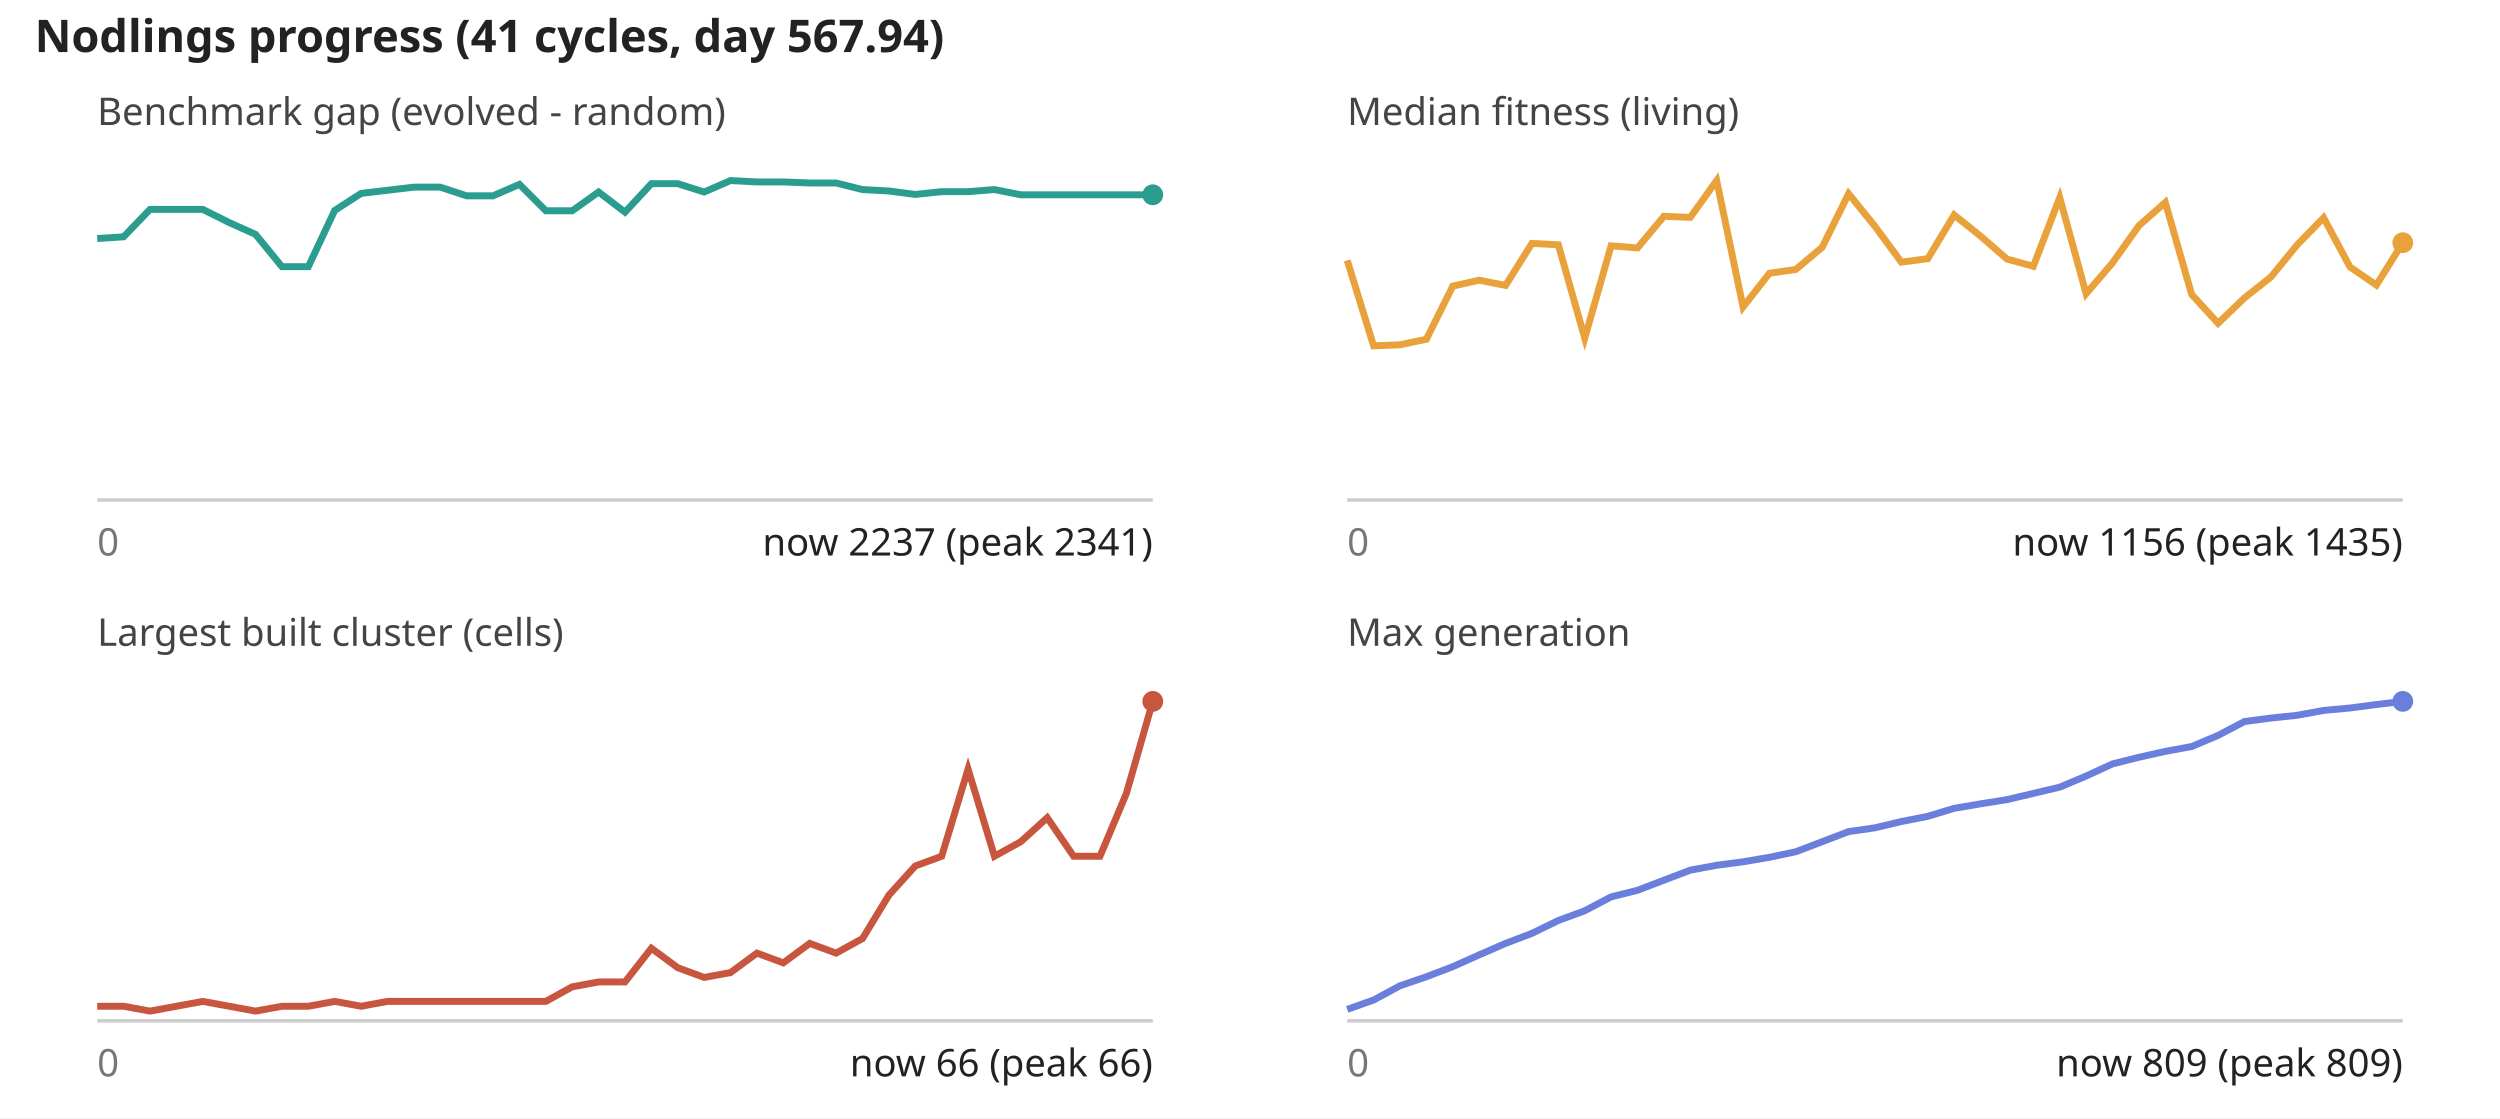
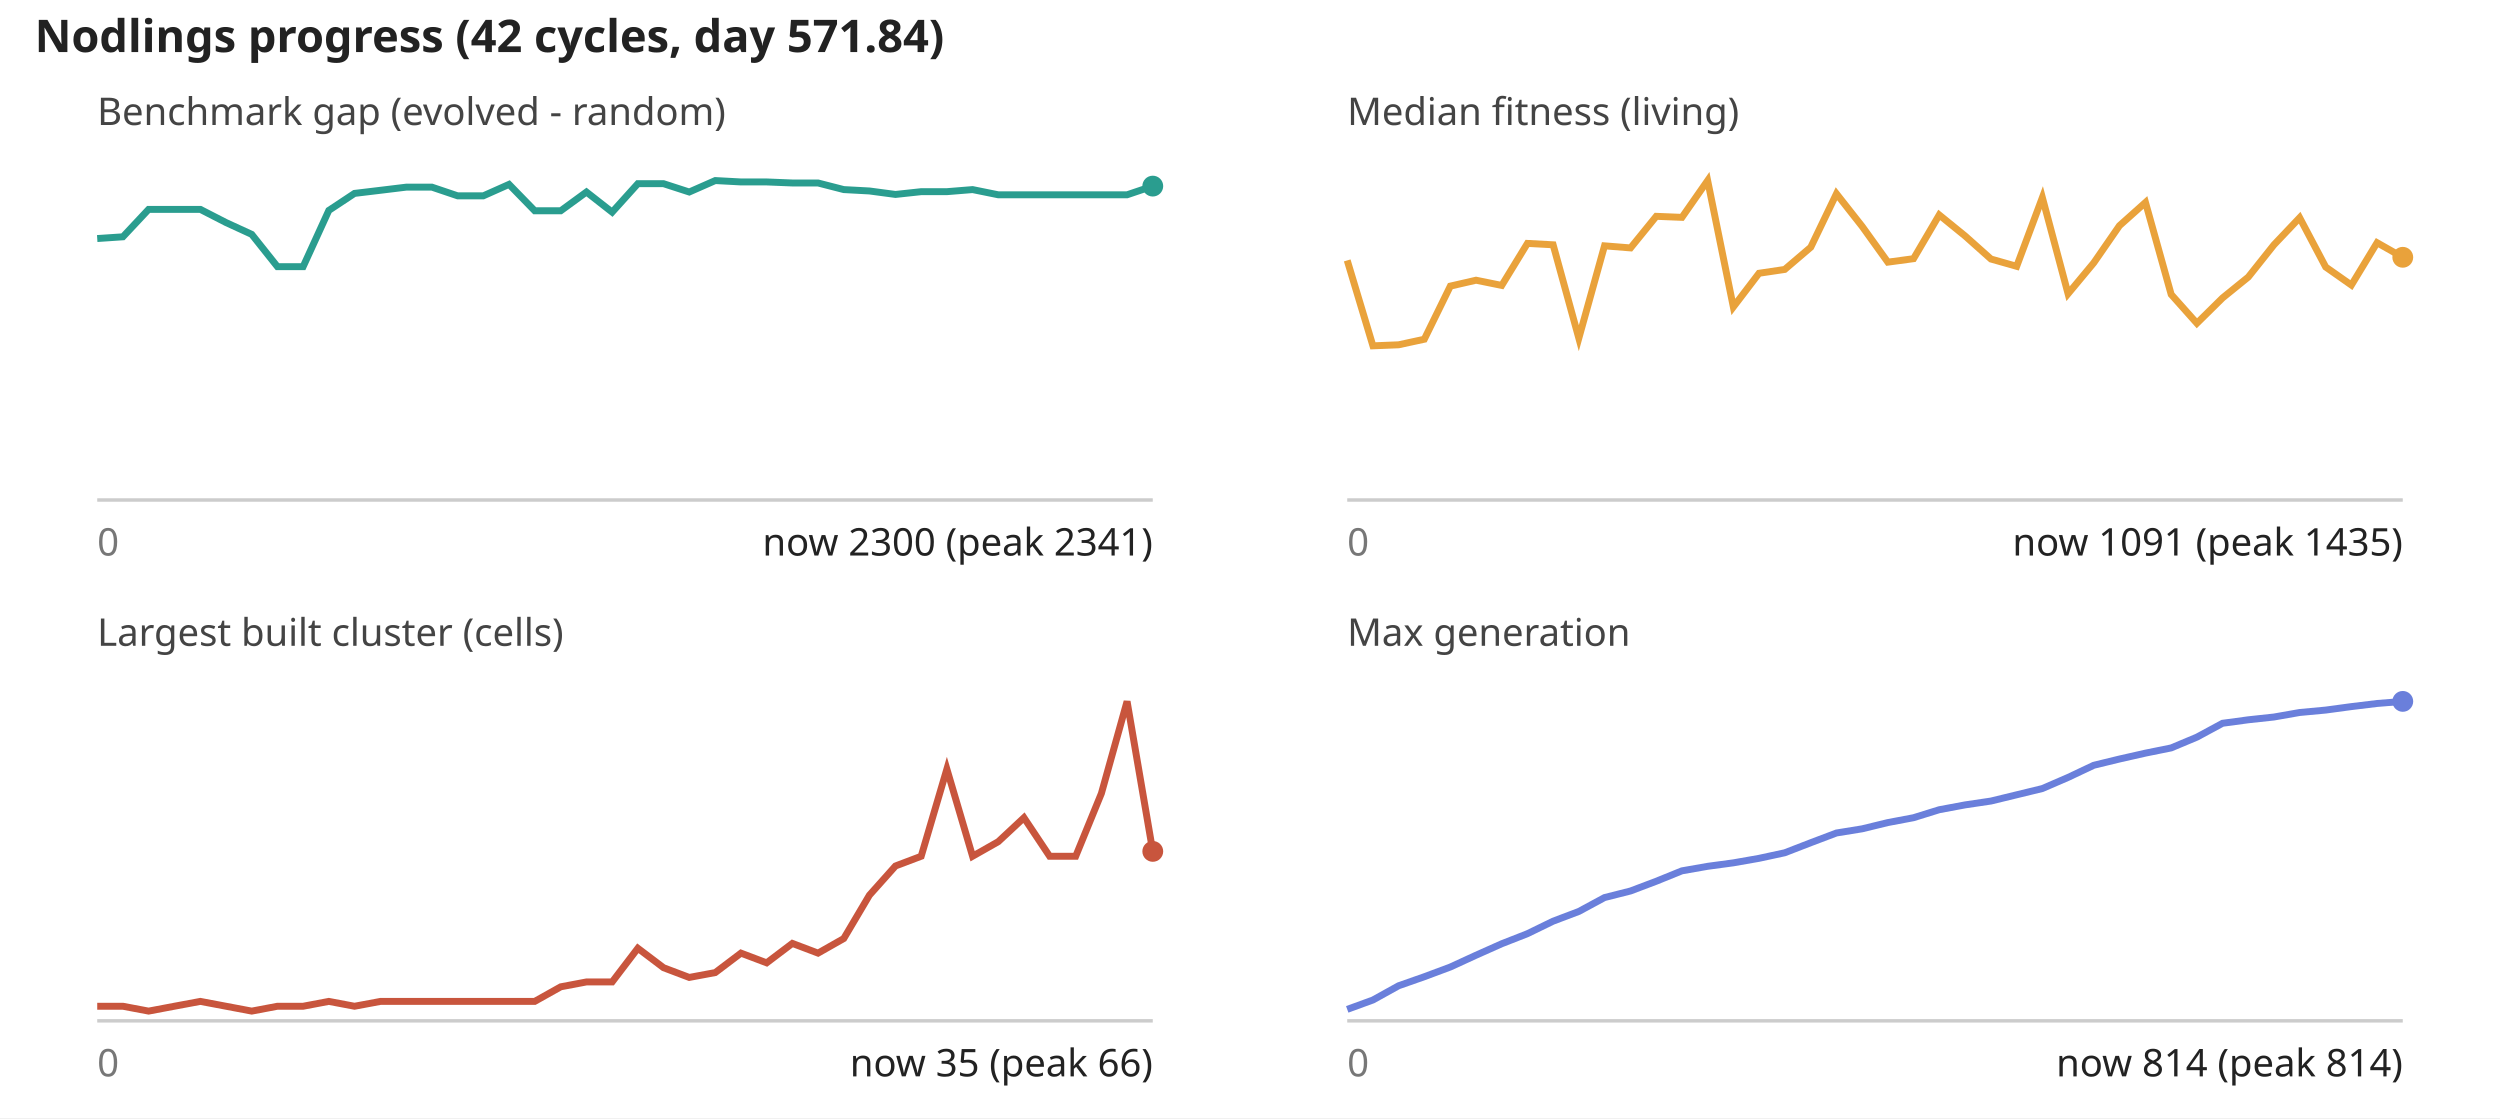
<svg xmlns="http://www.w3.org/2000/svg" viewBox="0 0 720 322" font-family="sans-serif" font-size="11">
  <rect width="100%" height="100%" fill="#fff" />
-   <text x="10" y="15" font-size="13" font-weight="bold" fill="#222">Nodlings progress (41 cycles, day 567.94)</text>
+   <text x="10" y="15" font-size="13" font-weight="bold" fill="#222">Nodlings progress (42 cycles, day 571.84)</text>
  <text x="28" y="36" fill="#444">Benchmark gap (evolved - random)</text>
  <line x1="28" y1="144" x2="332" y2="144" stroke="#ccc" />
-   <polyline fill="none" stroke="#2a9d8f" stroke-width="2" points="28.0,68.7 35.6,68.2 43.2,60.3 50.8,60.3 58.4,60.3 66.0,64.1 73.6,67.5 81.2,76.8 88.8,76.8 96.4,60.6 104.0,55.7 111.6,54.8 119.2,53.9 126.8,53.9 134.4,56.4 142.0,56.4 149.6,53.1 157.2,60.7 164.8,60.7 172.4,55.3 180.0,61.1 187.6,52.9 195.2,52.9 202.8,55.3 210.4,52.0 218.0,52.4 225.6,52.4 233.2,52.7 240.8,52.7 248.4,54.6 256.0,55.0 263.6,56.0 271.2,55.2 278.8,55.2 286.4,54.6 294.0,56.1 301.6,56.1 309.2,56.1 316.8,56.1 324.4,56.1 332.0,56.1" />
-   <circle cx="332.0" cy="56.1" r="3" fill="#2a9d8f" />
+   <polyline fill="none" stroke="#2a9d8f" stroke-width="2" points="28.0,68.7 35.4,68.2 42.8,60.3 50.2,60.3 57.7,60.3 65.1,64.1 72.5,67.5 79.9,76.8 87.3,76.8 94.7,60.6 102.1,55.7 109.6,54.8 117.0,53.9 124.4,53.9 131.8,56.4 139.2,56.4 146.6,53.1 154.0,60.7 161.5,60.7 168.9,55.3 176.3,61.1 183.7,52.9 191.1,52.9 198.5,55.3 206.0,52.0 213.4,52.4 220.8,52.4 228.2,52.7 235.6,52.7 243.0,54.6 250.4,55.0 257.9,56.0 265.3,55.2 272.7,55.2 280.1,54.6 287.5,56.1 294.9,56.1 302.3,56.1 309.8,56.1 317.2,56.1 324.6,56.1 332.0,53.6" />
+   <circle cx="332.0" cy="53.6" r="3" fill="#2a9d8f" />
  <text x="28" y="160" fill="#777">0</text>
-   <text x="332" y="160" text-anchor="end" fill="#222">now 2237 (peak 2341)</text>
+   <text x="332" y="160" text-anchor="end" fill="#222">now 2300 (peak 2341)</text>
  <text x="388" y="36" fill="#444">Median fitness (living)</text>
  <line x1="388" y1="144" x2="692" y2="144" stroke="#ccc" />
-   <polyline fill="none" stroke="#e9a23b" stroke-width="2" points="388.0,75.0 395.6,99.6 403.2,99.3 410.8,97.7 418.4,82.4 426.0,80.7 433.6,82.2 441.2,70.1 448.8,70.5 456.4,97.4 464.0,70.8 471.6,71.4 479.2,62.3 486.8,62.6 494.4,52.0 502.0,88.4 509.6,78.7 517.2,77.6 524.8,71.2 532.4,55.8 540.0,65.2 547.6,75.5 555.2,74.5 562.8,61.9 570.4,68.0 578.0,74.6 585.6,76.7 593.2,56.9 600.8,84.6 608.4,75.7 616.0,65.0 623.6,58.3 631.2,84.8 638.8,93.1 646.4,85.8 654.0,79.8 661.6,70.5 669.2,62.7 676.8,76.9 684.4,82.1 692.0,69.9" />
-   <circle cx="692.0" cy="69.9" r="3" fill="#e9a23b" />
+   <polyline fill="none" stroke="#e9a23b" stroke-width="2" points="388.0,75.0 395.4,99.6 402.8,99.3 410.2,97.7 417.7,82.4 425.1,80.7 432.5,82.2 439.9,70.1 447.3,70.5 454.7,97.4 462.1,70.8 469.6,71.4 477.0,62.3 484.4,62.6 491.8,52.0 499.2,88.4 506.6,78.7 514.0,77.6 521.5,71.2 528.9,55.8 536.3,65.2 543.7,75.5 551.1,74.5 558.5,61.9 566.0,68.0 573.4,74.6 580.8,76.7 588.2,56.9 595.6,84.6 603.0,75.7 610.4,65.0 617.9,58.3 625.3,84.8 632.7,93.1 640.1,85.8 647.5,79.8 654.9,70.5 662.3,62.7 669.8,76.9 677.2,82.1 684.6,69.9 692.0,74.1" />
+   <circle cx="692.0" cy="74.1" r="3" fill="#e9a23b" />
  <text x="388" y="160" fill="#777">0</text>
-   <text x="692" y="160" text-anchor="end" fill="#222">now 1156 (peak 1435)</text>
+   <text x="692" y="160" text-anchor="end" fill="#222">now 1091 (peak 1435)</text>
  <text x="28" y="186" fill="#444">Largest built cluster (cells)</text>
  <line x1="28" y1="294" x2="332" y2="294" stroke="#ccc" />
-   <polyline fill="none" stroke="#c8553d" stroke-width="2" points="28.0,289.8 35.6,289.8 43.2,291.2 50.8,289.8 58.4,288.4 66.0,289.8 73.6,291.2 81.2,289.8 88.8,289.8 96.4,288.4 104.0,289.8 111.6,288.4 119.2,288.4 126.8,288.4 134.4,288.4 142.0,288.4 149.6,288.4 157.2,288.4 164.8,284.2 172.4,282.8 180.0,282.8 187.6,273.1 195.2,278.7 202.8,281.5 210.4,280.1 218.0,274.5 225.6,277.3 233.2,271.7 240.8,274.5 248.4,270.3 256.0,257.8 263.6,249.4 271.2,246.6 278.8,221.5 286.4,246.6 294.0,242.4 301.6,235.5 309.2,246.6 316.8,246.6 324.4,228.5 332.0,202.0" />
-   <circle cx="332.0" cy="202.0" r="3" fill="#c8553d" />
+   <polyline fill="none" stroke="#c8553d" stroke-width="2" points="28.0,289.8 35.4,289.8 42.8,291.2 50.2,289.8 57.7,288.4 65.1,289.8 72.5,291.2 79.9,289.8 87.3,289.8 94.7,288.4 102.1,289.8 109.6,288.4 117.0,288.4 124.4,288.4 131.8,288.4 139.2,288.4 146.6,288.4 154.0,288.4 161.5,284.2 168.9,282.8 176.3,282.8 183.7,273.1 191.1,278.7 198.5,281.5 206.0,280.1 213.4,274.5 220.8,277.3 228.2,271.7 235.6,274.5 243.0,270.3 250.4,257.8 257.9,249.4 265.3,246.6 272.7,221.5 280.1,246.6 287.5,242.4 294.9,235.5 302.3,246.6 309.8,246.6 317.2,228.5 324.6,202.0 332.0,245.2" />
+   <circle cx="332.0" cy="245.2" r="3" fill="#c8553d" />
  <text x="28" y="310" fill="#777">0</text>
-   <text x="332" y="310" text-anchor="end" fill="#222">now 66 (peak 66)</text>
+   <text x="332" y="310" text-anchor="end" fill="#222">now 35 (peak 66)</text>
  <text x="388" y="186" fill="#444">Max generation</text>
  <line x1="388" y1="294" x2="692" y2="294" stroke="#ccc" />
-   <polyline fill="none" stroke="#6a7fdb" stroke-width="2" points="388.0,290.7 395.6,288.0 403.2,283.9 410.8,281.3 418.4,278.4 426.0,275.0 433.6,271.7 441.2,268.8 448.8,265.1 456.4,262.3 464.0,258.3 471.6,256.4 479.2,253.5 486.8,250.6 494.4,249.2 502.0,248.2 509.6,246.9 517.2,245.3 524.8,242.4 532.4,239.5 540.0,238.4 547.6,236.6 555.2,235.1 562.8,232.8 570.4,231.5 578.0,230.3 585.6,228.5 593.2,226.7 600.8,223.5 608.4,220.0 616.0,218.1 623.6,216.4 631.2,215.0 638.8,211.8 646.4,207.8 654.0,206.8 661.6,206.0 669.2,204.6 676.8,203.9 684.4,202.9 692.0,202.0" />
+   <polyline fill="none" stroke="#6a7fdb" stroke-width="2" points="388.0,290.7 395.4,288.0 402.8,283.9 410.2,281.3 417.7,278.5 425.1,275.1 432.5,271.8 439.9,268.9 447.3,265.3 454.7,262.5 462.1,258.5 469.6,256.6 477.0,253.8 484.4,250.8 491.8,249.5 499.2,248.5 506.6,247.2 514.0,245.6 521.5,242.7 528.9,239.9 536.3,238.7 543.7,236.9 551.1,235.5 558.5,233.2 566.0,231.8 573.4,230.7 580.8,228.9 588.2,227.1 595.6,223.9 603.0,220.4 610.4,218.6 617.9,216.9 625.3,215.4 632.7,212.3 640.1,208.3 647.5,207.3 654.9,206.5 662.3,205.2 669.8,204.5 677.2,203.5 684.6,202.6 692.0,202.0" />
  <circle cx="692.0" cy="202.0" r="3" fill="#6a7fdb" />
  <text x="388" y="310" fill="#777">0</text>
-   <text x="692" y="310" text-anchor="end" fill="#222">now 809 (peak 809)</text>
+   <text x="692" y="310" text-anchor="end" fill="#222">now 814 (peak 814)</text>
</svg>
